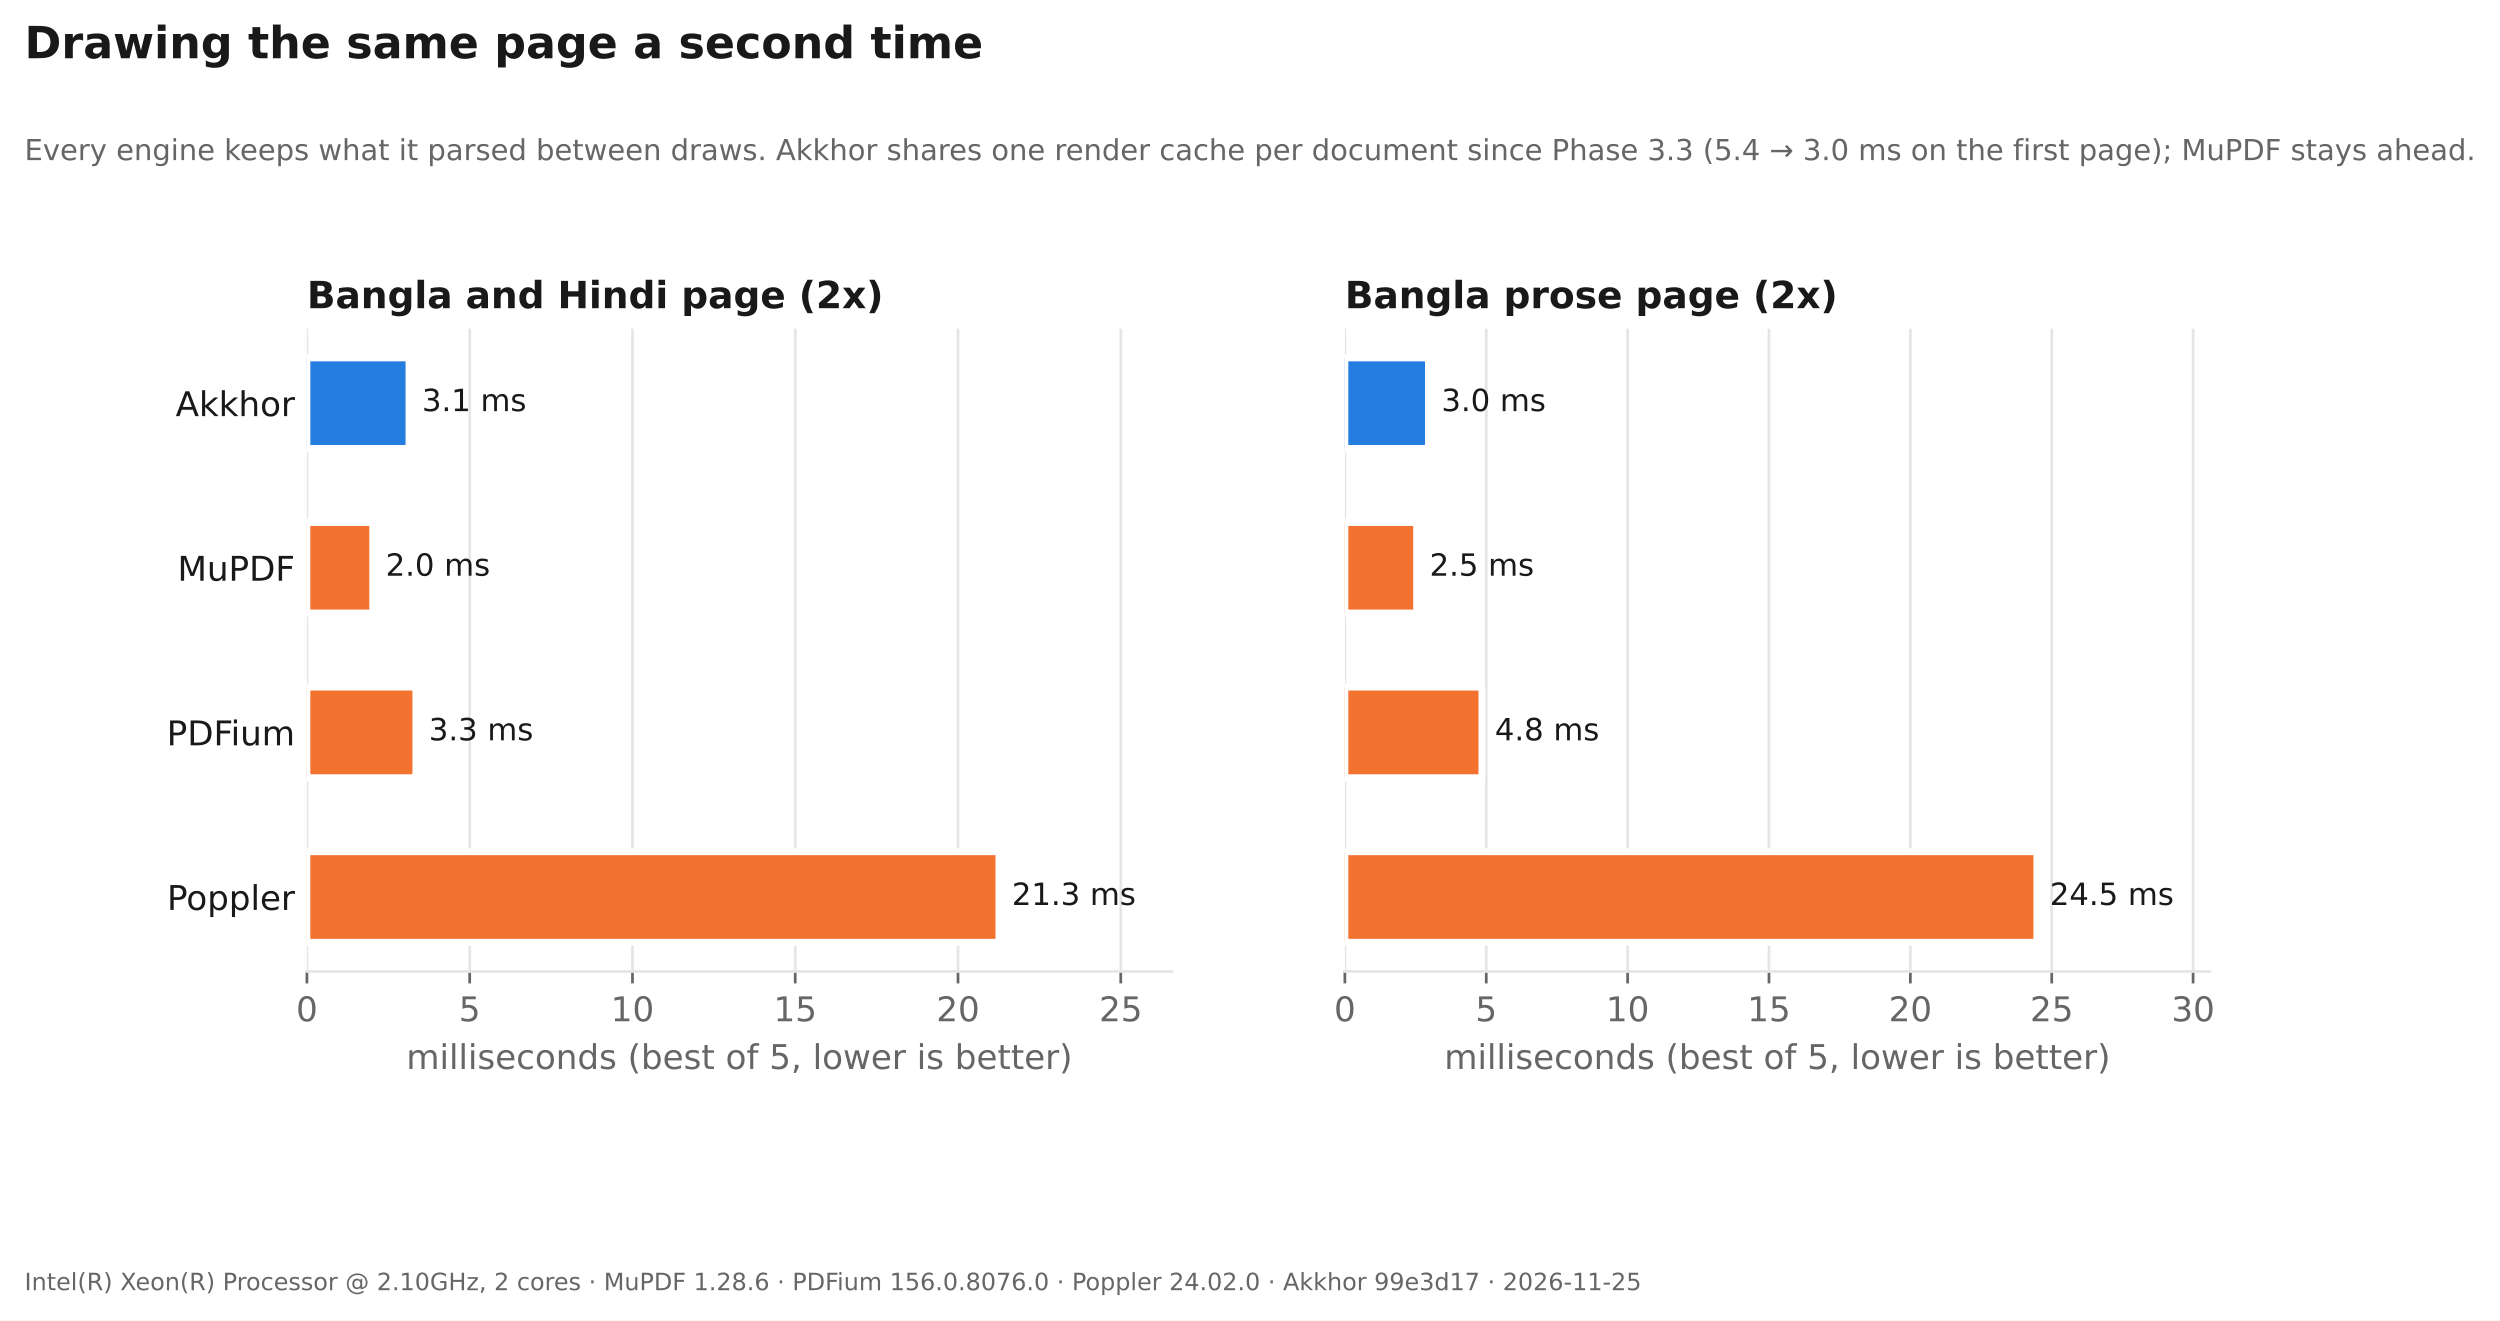
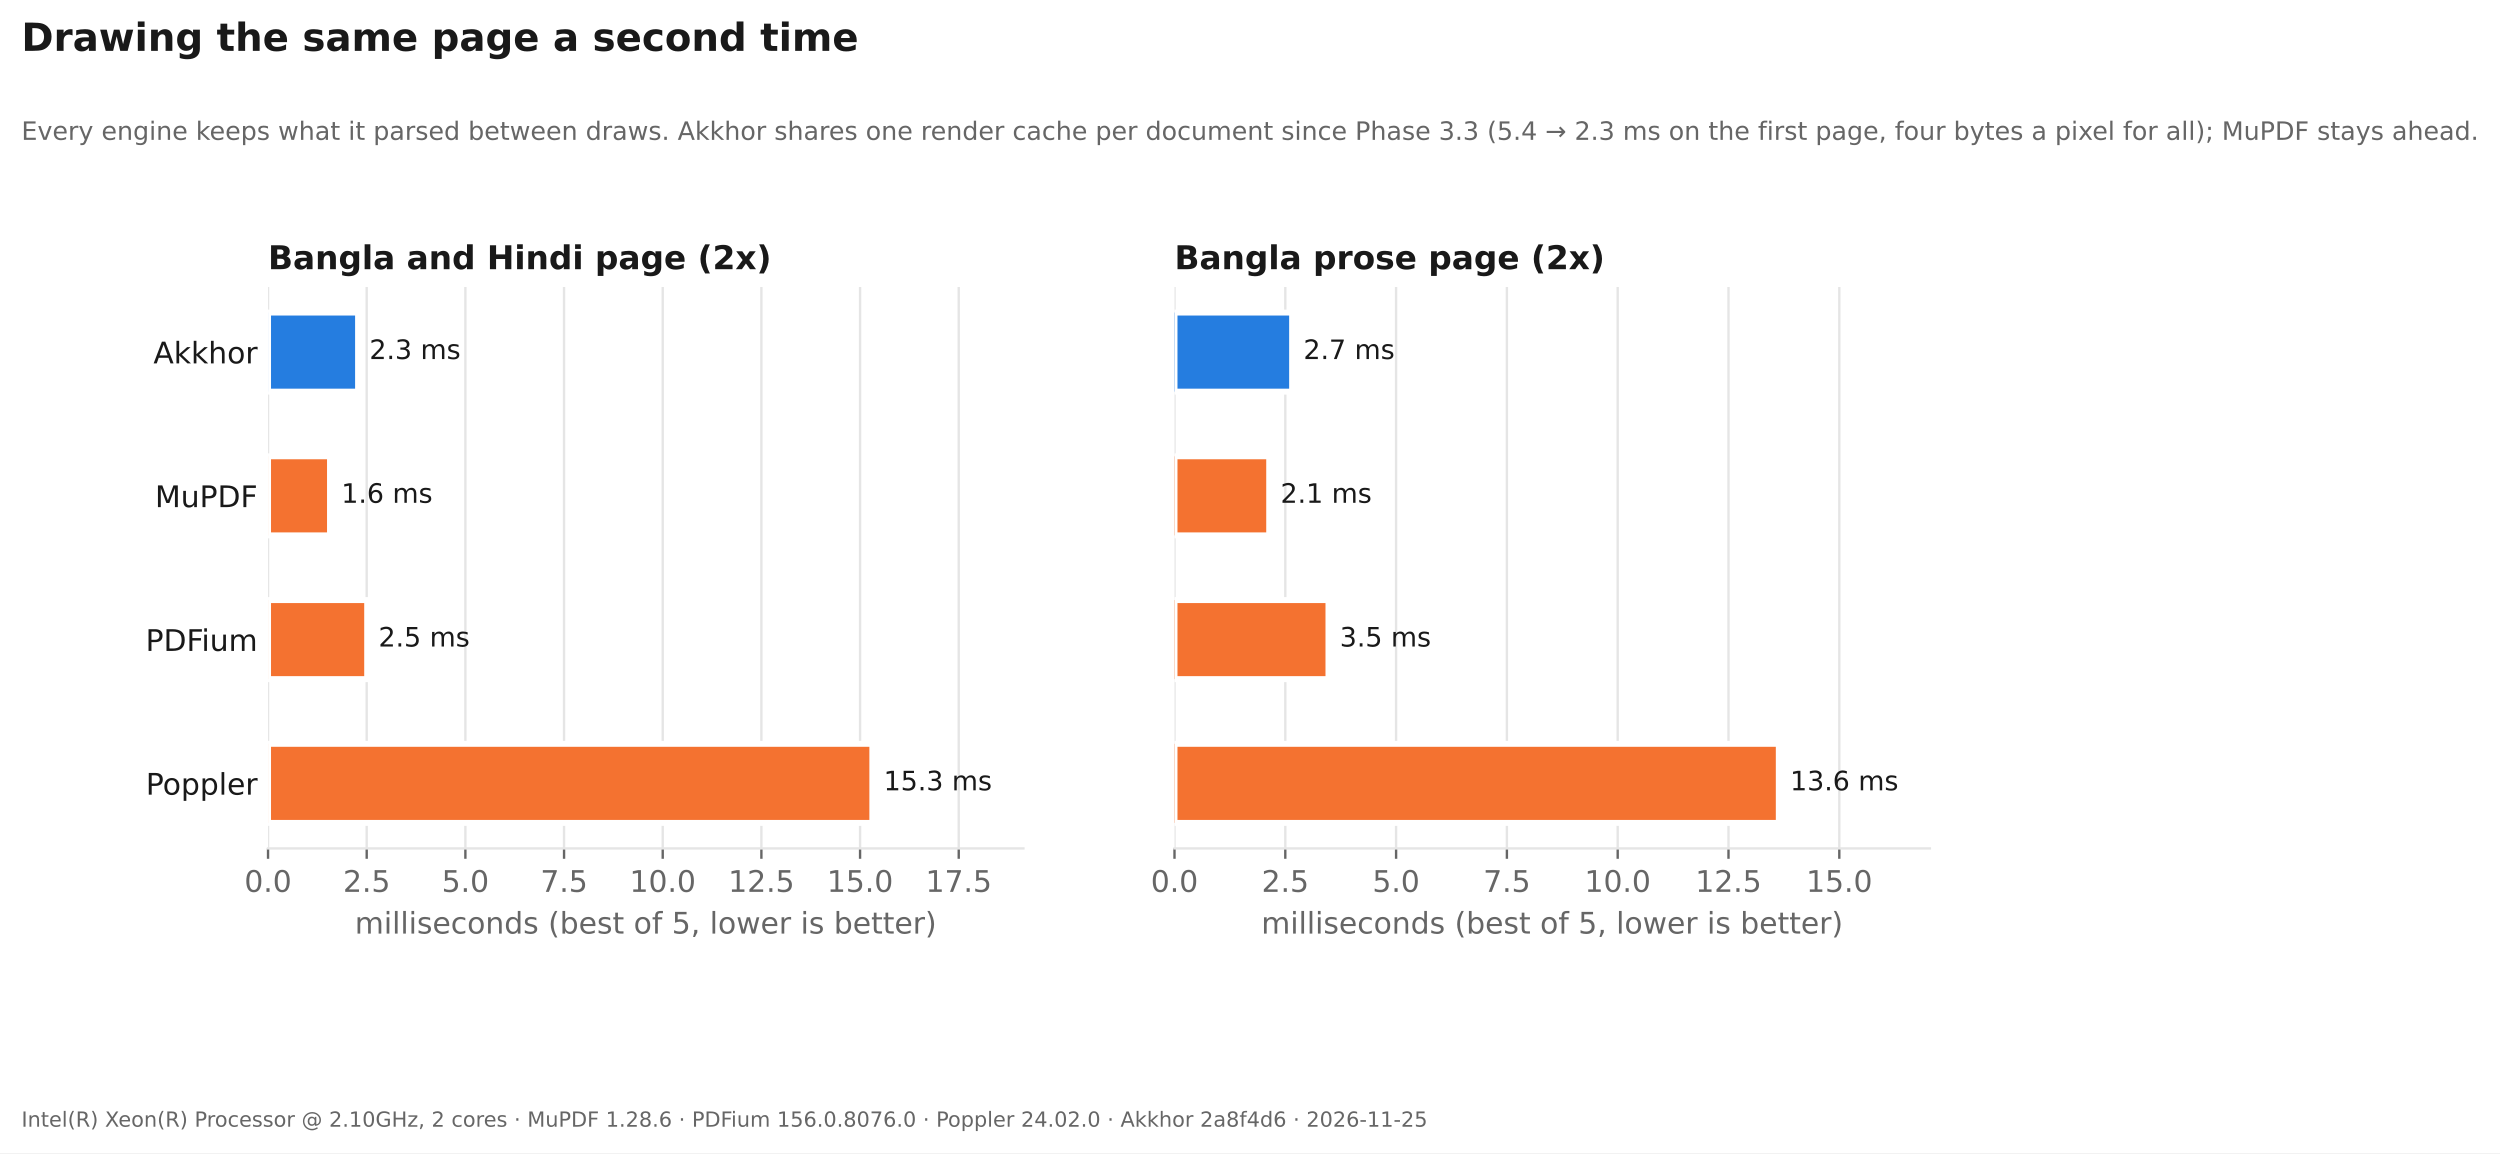
- <svg xmlns="http://www.w3.org/2000/svg" xmlns:xlink="http://www.w3.org/1999/xlink" width="733.084pt" height="387.202pt" viewBox="0 0 733.084 387.202" version="1.1">
+ <svg xmlns="http://www.w3.org/2000/svg" xmlns:xlink="http://www.w3.org/1999/xlink" width="839.433pt" height="387.202pt" viewBox="0 0 839.433 387.202" version="1.1">
  <defs>
    <style type="text/css">*{stroke-linejoin: round; stroke-linecap: butt}</style>
  </defs>
  <g id="figure_1">
    <g id="patch_1">
-       <path d="M 0 387.202  L 733.084 387.202  L 733.084 0  L 0 0  z " style="fill: #ffffff" />
+       <path d="M 0 387.202  L 839.433 387.202  L 839.433 0  L 0 0  z " style="fill: #ffffff" />
    </g>
    <g id="axes_1">
      <g id="patch_2">
        <path d="M 90 284.873  L 343.636 284.873  L 343.636 96.377  L 90 96.377  z " style="fill: #ffffff" />
      </g>
      <g id="matplotlib.axis_1">
        <g id="xtick_1">
          <g id="line2d_1">
-             <path d="M 90 284.873  L 90 96.377  " clip-path="url(#p8ed95394bb)" style="fill: none; stroke: #e5e5e5; stroke-width: 0.8; stroke-linecap: square" />
+             <path d="M 90 284.873  L 90 96.377  " clip-path="url(#p87716266fd)" style="fill: none; stroke: #e5e5e5; stroke-width: 0.8; stroke-linecap: square" />
          </g>
          <g id="line2d_2">
            <defs>
-               <path id="m7c9f6cf512" d="M 0 0  L 0 3.5  " style="stroke: #666666; stroke-width: 0.8" />
+               <path id="m1a28dc8192" d="M 0 0  L 0 3.5  " style="stroke: #666666; stroke-width: 0.8" />
            </defs>
            <g>
-               <use xlink:href="#m7c9f6cf512" x="90" y="284.873" style="fill: #666666; stroke: #666666; stroke-width: 0.8" />
+               <use xlink:href="#m1a28dc8192" x="90" y="284.873" style="fill: #666666; stroke: #666666; stroke-width: 0.8" />
            </g>
          </g>
          <g id="text_1">
-             <text style="font-size: 10px; font-family: 'DejaVu Sans'; text-anchor: middle; fill: #666666" x="90" y="299.471" transform="rotate(-0 90 299.4707)">0</text>
+             <text style="font-size: 10px; font-family: 'DejaVu Sans'; text-anchor: middle; fill: #666666" x="90" y="299.471" transform="rotate(-0 90 299.4707)">0.0</text>
          </g>
        </g>
        <g id="xtick_2">
          <g id="line2d_3">
-             <path d="M 137.73 284.873  L 137.73 96.377  " clip-path="url(#p8ed95394bb)" style="fill: none; stroke: #e5e5e5; stroke-width: 0.8; stroke-linecap: square" />
+             <path d="M 123.131 284.873  L 123.131 96.377  " clip-path="url(#p87716266fd)" style="fill: none; stroke: #e5e5e5; stroke-width: 0.8; stroke-linecap: square" />
          </g>
          <g id="line2d_4">
            <g>
-               <use xlink:href="#m7c9f6cf512" x="137.73" y="284.873" style="fill: #666666; stroke: #666666; stroke-width: 0.8" />
+               <use xlink:href="#m1a28dc8192" x="123.131" y="284.873" style="fill: #666666; stroke: #666666; stroke-width: 0.8" />
            </g>
          </g>
          <g id="text_2">
-             <text style="font-size: 10px; font-family: 'DejaVu Sans'; text-anchor: middle; fill: #666666" x="137.73" y="299.471" transform="rotate(-0 137.7298 299.4707)">5</text>
+             <text style="font-size: 10px; font-family: 'DejaVu Sans'; text-anchor: middle; fill: #666666" x="123.131" y="299.471" transform="rotate(-0 123.1313 299.4707)">2.5</text>
          </g>
        </g>
        <g id="xtick_3">
          <g id="line2d_5">
-             <path d="M 185.46 284.873  L 185.46 96.377  " clip-path="url(#p8ed95394bb)" style="fill: none; stroke: #e5e5e5; stroke-width: 0.8; stroke-linecap: square" />
+             <path d="M 156.263 284.873  L 156.263 96.377  " clip-path="url(#p87716266fd)" style="fill: none; stroke: #e5e5e5; stroke-width: 0.8; stroke-linecap: square" />
          </g>
          <g id="line2d_6">
            <g>
-               <use xlink:href="#m7c9f6cf512" x="185.46" y="284.873" style="fill: #666666; stroke: #666666; stroke-width: 0.8" />
+               <use xlink:href="#m1a28dc8192" x="156.263" y="284.873" style="fill: #666666; stroke: #666666; stroke-width: 0.8" />
            </g>
          </g>
          <g id="text_3">
-             <text style="font-size: 10px; font-family: 'DejaVu Sans'; text-anchor: middle; fill: #666666" x="185.46" y="299.471" transform="rotate(-0 185.4597 299.4707)">10</text>
+             <text style="font-size: 10px; font-family: 'DejaVu Sans'; text-anchor: middle; fill: #666666" x="156.263" y="299.471" transform="rotate(-0 156.2625 299.4707)">5.0</text>
          </g>
        </g>
        <g id="xtick_4">
          <g id="line2d_7">
-             <path d="M 233.19 284.873  L 233.19 96.377  " clip-path="url(#p8ed95394bb)" style="fill: none; stroke: #e5e5e5; stroke-width: 0.8; stroke-linecap: square" />
+             <path d="M 189.394 284.873  L 189.394 96.377  " clip-path="url(#p87716266fd)" style="fill: none; stroke: #e5e5e5; stroke-width: 0.8; stroke-linecap: square" />
          </g>
          <g id="line2d_8">
            <g>
-               <use xlink:href="#m7c9f6cf512" x="233.19" y="284.873" style="fill: #666666; stroke: #666666; stroke-width: 0.8" />
+               <use xlink:href="#m1a28dc8192" x="189.394" y="284.873" style="fill: #666666; stroke: #666666; stroke-width: 0.8" />
            </g>
          </g>
          <g id="text_4">
-             <text style="font-size: 10px; font-family: 'DejaVu Sans'; text-anchor: middle; fill: #666666" x="233.19" y="299.471" transform="rotate(-0 233.1895 299.4707)">15</text>
+             <text style="font-size: 10px; font-family: 'DejaVu Sans'; text-anchor: middle; fill: #666666" x="189.394" y="299.471" transform="rotate(-0 189.3938 299.4707)">7.5</text>
          </g>
        </g>
        <g id="xtick_5">
          <g id="line2d_9">
-             <path d="M 280.919 284.873  L 280.919 96.377  " clip-path="url(#p8ed95394bb)" style="fill: none; stroke: #e5e5e5; stroke-width: 0.8; stroke-linecap: square" />
+             <path d="M 222.525 284.873  L 222.525 96.377  " clip-path="url(#p87716266fd)" style="fill: none; stroke: #e5e5e5; stroke-width: 0.8; stroke-linecap: square" />
          </g>
          <g id="line2d_10">
            <g>
-               <use xlink:href="#m7c9f6cf512" x="280.919" y="284.873" style="fill: #666666; stroke: #666666; stroke-width: 0.8" />
+               <use xlink:href="#m1a28dc8192" x="222.525" y="284.873" style="fill: #666666; stroke: #666666; stroke-width: 0.8" />
            </g>
          </g>
          <g id="text_5">
-             <text style="font-size: 10px; font-family: 'DejaVu Sans'; text-anchor: middle; fill: #666666" x="280.919" y="299.471" transform="rotate(-0 280.9194 299.4707)">20</text>
+             <text style="font-size: 10px; font-family: 'DejaVu Sans'; text-anchor: middle; fill: #666666" x="222.525" y="299.471" transform="rotate(-0 222.525 299.4707)">10.0</text>
          </g>
        </g>
        <g id="xtick_6">
          <g id="line2d_11">
-             <path d="M 328.649 284.873  L 328.649 96.377  " clip-path="url(#p8ed95394bb)" style="fill: none; stroke: #e5e5e5; stroke-width: 0.8; stroke-linecap: square" />
+             <path d="M 255.656 284.873  L 255.656 96.377  " clip-path="url(#p87716266fd)" style="fill: none; stroke: #e5e5e5; stroke-width: 0.8; stroke-linecap: square" />
          </g>
          <g id="line2d_12">
            <g>
-               <use xlink:href="#m7c9f6cf512" x="328.649" y="284.873" style="fill: #666666; stroke: #666666; stroke-width: 0.8" />
+               <use xlink:href="#m1a28dc8192" x="255.656" y="284.873" style="fill: #666666; stroke: #666666; stroke-width: 0.8" />
            </g>
          </g>
          <g id="text_6">
-             <text style="font-size: 10px; font-family: 'DejaVu Sans'; text-anchor: middle; fill: #666666" x="328.649" y="299.471" transform="rotate(-0 328.6492 299.4707)">25</text>
-           </g>
-         </g>
-         <g id="text_7">
+             <text style="font-size: 10px; font-family: 'DejaVu Sans'; text-anchor: middle; fill: #666666" x="255.656" y="299.471" transform="rotate(-0 255.6563 299.4707)">12.5</text>
+           </g>
+         </g>
+         <g id="xtick_7">
+           <g id="line2d_13">
+             <path d="M 288.788 284.873  L 288.788 96.377  " clip-path="url(#p87716266fd)" style="fill: none; stroke: #e5e5e5; stroke-width: 0.8; stroke-linecap: square" />
+           </g>
+           <g id="line2d_14">
+             <g>
+               <use xlink:href="#m1a28dc8192" x="288.788" y="284.873" style="fill: #666666; stroke: #666666; stroke-width: 0.8" />
+             </g>
+           </g>
+           <g id="text_7">
+             <text style="font-size: 10px; font-family: 'DejaVu Sans'; text-anchor: middle; fill: #666666" x="288.788" y="299.471" transform="rotate(-0 288.7876 299.4707)">15.0</text>
+           </g>
+         </g>
+         <g id="xtick_8">
+           <g id="line2d_15">
+             <path d="M 321.919 284.873  L 321.919 96.377  " clip-path="url(#p87716266fd)" style="fill: none; stroke: #e5e5e5; stroke-width: 0.8; stroke-linecap: square" />
+           </g>
+           <g id="line2d_16">
+             <g>
+               <use xlink:href="#m1a28dc8192" x="321.919" y="284.873" style="fill: #666666; stroke: #666666; stroke-width: 0.8" />
+             </g>
+           </g>
+           <g id="text_8">
+             <text style="font-size: 10px; font-family: 'DejaVu Sans'; text-anchor: middle; fill: #666666" x="321.919" y="299.471" transform="rotate(-0 321.9188 299.4707)">17.5</text>
+           </g>
+         </g>
+         <g id="text_9">
          <text style="font-size: 10px; font-family: 'DejaVu Sans'; text-anchor: middle; fill: #666666" x="216.818" y="313.471" transform="rotate(-0 216.8182 313.4715)">milliseconds (best of 5, lower is better)</text>
        </g>
      </g>
      <g id="matplotlib.axis_2">
        <g id="ytick_1">
-           <g id="line2d_13" />
-           <g id="text_8">
+           <g id="line2d_17" />
+           <g id="text_10">
            <text style="font-size: 10px; font-family: 'DejaVu Sans'; text-anchor: end; fill: #191919" x="86.5" y="122.019" transform="rotate(-0 86.5 122.0186)">Akkhor</text>
          </g>
        </g>
        <g id="ytick_2">
-           <g id="line2d_14" />
-           <g id="text_9">
+           <g id="line2d_18" />
+           <g id="text_11">
            <text style="font-size: 10px; font-family: 'DejaVu Sans'; text-anchor: end; fill: #191919" x="86.5" y="170.289" transform="rotate(-0 86.5 170.2886)">MuPDF</text>
          </g>
        </g>
        <g id="ytick_3">
-           <g id="line2d_15" />
-           <g id="text_10">
+           <g id="line2d_19" />
+           <g id="text_12">
            <text style="font-size: 10px; font-family: 'DejaVu Sans'; text-anchor: end; fill: #191919" x="86.5" y="218.559" transform="rotate(-0 86.5 218.5594)">PDFium</text>
          </g>
        </g>
        <g id="ytick_4">
-           <g id="line2d_16" />
-           <g id="text_11">
+           <g id="line2d_20" />
+           <g id="text_13">
            <text style="font-size: 10px; font-family: 'DejaVu Sans'; text-anchor: end; fill: #191919" x="86.5" y="266.83" transform="rotate(-0 86.5 266.8299)">Poppler</text>
          </g>
        </g>
      </g>
      <g id="patch_3">
-         <path d="M 90 131.494  L 119.927 131.494  L 119.927 104.945  L 90 104.945  z " clip-path="url(#p8ed95394bb)" style="fill: #257de0; stroke: #ffffff; stroke-width: 2; stroke-linejoin: miter" />
+         <path d="M 90 131.494  L 120.229 131.494  L 120.229 104.945  L 90 104.945  z " clip-path="url(#p87716266fd)" style="fill: #257de0; stroke: #ffffff; stroke-width: 2; stroke-linejoin: miter" />
      </g>
      <g id="patch_4">
-         <path d="M 90 179.764  L 109.283 179.764  L 109.283 153.215  L 90 153.215  z " clip-path="url(#p8ed95394bb)" style="fill: #f47230; stroke: #ffffff; stroke-width: 2; stroke-linejoin: miter" />
+         <path d="M 90 179.764  L 110.806 179.764  L 110.806 153.215  L 90 153.215  z " clip-path="url(#p87716266fd)" style="fill: #f47230; stroke: #ffffff; stroke-width: 2; stroke-linejoin: miter" />
      </g>
      <g id="patch_5">
-         <path d="M 90 228.035  L 121.941 228.035  L 121.941 201.486  L 90 201.486  z " clip-path="url(#p8ed95394bb)" style="fill: #f47230; stroke: #ffffff; stroke-width: 2; stroke-linejoin: miter" />
+         <path d="M 90 228.035  L 123.29 228.035  L 123.29 201.486  L 90 201.486  z " clip-path="url(#p87716266fd)" style="fill: #f47230; stroke: #ffffff; stroke-width: 2; stroke-linejoin: miter" />
      </g>
      <g id="patch_6">
-         <path d="M 90 276.305  L 292.909 276.305  L 292.909 249.756  L 90 249.756  z " clip-path="url(#p8ed95394bb)" style="fill: #f47230; stroke: #ffffff; stroke-width: 2; stroke-linejoin: miter" />
+         <path d="M 90 276.305  L 292.909 276.305  L 292.909 249.756  L 90 249.756  z " clip-path="url(#p87716266fd)" style="fill: #f47230; stroke: #ffffff; stroke-width: 2; stroke-linejoin: miter" />
      </g>
      <g id="patch_7">
        <path d="M 90 284.873  L 343.636 284.873  " style="fill: none; stroke: #e5e5e5; stroke-width: 0.8; stroke-linejoin: miter; stroke-linecap: square" />
      </g>
-       <g id="text_12">
-         <text style="font-size: 9px; font-family: 'DejaVu Sans'; text-anchor: start; fill: #191919" x="123.731" y="120.557" transform="rotate(-0 123.7312 120.5573)">3.1 ms</text>
-       </g>
-       <g id="text_13">
-         <text style="font-size: 9px; font-family: 'DejaVu Sans'; text-anchor: start; fill: #191919" x="113.087" y="168.828" transform="rotate(-0 113.0874 168.8277)">2.0 ms</text>
-       </g>
      <g id="text_14">
-         <text style="font-size: 9px; font-family: 'DejaVu Sans'; text-anchor: start; fill: #191919" x="125.745" y="217.098" transform="rotate(-0 125.7454 217.0981)">3.3 ms</text>
+         <text style="font-size: 9px; font-family: 'DejaVu Sans'; text-anchor: start; fill: #191919" x="124.034" y="120.557" transform="rotate(-0 124.0335 120.5573)">2.3 ms</text>
      </g>
      <g id="text_15">
-         <text style="font-size: 9px; font-family: 'DejaVu Sans'; text-anchor: start; fill: #191919" x="296.714" y="265.369" transform="rotate(-0 296.7136 265.3685)">21.3 ms</text>
+         <text style="font-size: 9px; font-family: 'DejaVu Sans'; text-anchor: start; fill: #191919" x="114.611" y="168.828" transform="rotate(-0 114.611 168.8277)">1.6 ms</text>
      </g>
      <g id="text_16">
+         <text style="font-size: 9px; font-family: 'DejaVu Sans'; text-anchor: start; fill: #191919" x="127.095" y="217.098" transform="rotate(-0 127.0948 217.0981)">2.5 ms</text>
+       </g>
+       <g id="text_17">
+         <text style="font-size: 9px; font-family: 'DejaVu Sans'; text-anchor: start; fill: #191919" x="296.714" y="265.369" transform="rotate(-0 296.7136 265.3685)">15.3 ms</text>
+       </g>
+       <g id="text_18">
        <text style="font-weight: 700; font-size: 11px; font-family: 'DejaVu Sans'; text-anchor: start; fill: #191919" x="90" y="90.377" transform="rotate(-0 90 90.37702)">Bangla and Hindi page (2x)</text>
      </g>
    </g>
    <g id="axes_2">
      <g id="patch_8">
        <path d="M 394.364 284.873  L 648 284.873  L 648 96.377  L 394.364 96.377  z " style="fill: #ffffff" />
      </g>
      <g id="matplotlib.axis_3">
-         <g id="xtick_7">
-           <g id="line2d_17">
-             <path d="M 394.364 284.873  L 394.364 96.377  " clip-path="url(#pd9675046eb)" style="fill: none; stroke: #e5e5e5; stroke-width: 0.8; stroke-linecap: square" />
-           </g>
-           <g id="line2d_18">
-             <g>
-               <use xlink:href="#m7c9f6cf512" x="394.364" y="284.873" style="fill: #666666; stroke: #666666; stroke-width: 0.8" />
-             </g>
-           </g>
-           <g id="text_17">
-             <text style="font-size: 10px; font-family: 'DejaVu Sans'; text-anchor: middle; fill: #666666" x="394.364" y="299.471" transform="rotate(-0 394.3636 299.4707)">0</text>
-           </g>
-         </g>
-         <g id="xtick_8">
-           <g id="line2d_19">
-             <path d="M 435.818 284.873  L 435.818 96.377  " clip-path="url(#pd9675046eb)" style="fill: none; stroke: #e5e5e5; stroke-width: 0.8; stroke-linecap: square" />
-           </g>
-           <g id="line2d_20">
-             <g>
-               <use xlink:href="#m7c9f6cf512" x="435.818" y="284.873" style="fill: #666666; stroke: #666666; stroke-width: 0.8" />
-             </g>
-           </g>
-           <g id="text_18">
-             <text style="font-size: 10px; font-family: 'DejaVu Sans'; text-anchor: middle; fill: #666666" x="435.818" y="299.471" transform="rotate(-0 435.8176 299.4707)">5</text>
-           </g>
-         </g>
        <g id="xtick_9">
          <g id="line2d_21">
-             <path d="M 477.272 284.873  L 477.272 96.377  " clip-path="url(#pd9675046eb)" style="fill: none; stroke: #e5e5e5; stroke-width: 0.8; stroke-linecap: square" />
+             <path d="M 394.364 284.873  L 394.364 96.377  " clip-path="url(#p0b3029e7f9)" style="fill: none; stroke: #e5e5e5; stroke-width: 0.8; stroke-linecap: square" />
          </g>
          <g id="line2d_22">
            <g>
-               <use xlink:href="#m7c9f6cf512" x="477.272" y="284.873" style="fill: #666666; stroke: #666666; stroke-width: 0.8" />
+               <use xlink:href="#m1a28dc8192" x="394.364" y="284.873" style="fill: #666666; stroke: #666666; stroke-width: 0.8" />
            </g>
          </g>
          <g id="text_19">
-             <text style="font-size: 10px; font-family: 'DejaVu Sans'; text-anchor: middle; fill: #666666" x="477.272" y="299.471" transform="rotate(-0 477.2717 299.4707)">10</text>
+             <text style="font-size: 10px; font-family: 'DejaVu Sans'; text-anchor: middle; fill: #666666" x="394.364" y="299.471" transform="rotate(-0 394.3636 299.4707)">0.0</text>
          </g>
        </g>
        <g id="xtick_10">
          <g id="line2d_23">
-             <path d="M 518.726 284.873  L 518.726 96.377  " clip-path="url(#pd9675046eb)" style="fill: none; stroke: #e5e5e5; stroke-width: 0.8; stroke-linecap: square" />
+             <path d="M 431.567 284.873  L 431.567 96.377  " clip-path="url(#p0b3029e7f9)" style="fill: none; stroke: #e5e5e5; stroke-width: 0.8; stroke-linecap: square" />
          </g>
          <g id="line2d_24">
            <g>
-               <use xlink:href="#m7c9f6cf512" x="518.726" y="284.873" style="fill: #666666; stroke: #666666; stroke-width: 0.8" />
+               <use xlink:href="#m1a28dc8192" x="431.567" y="284.873" style="fill: #666666; stroke: #666666; stroke-width: 0.8" />
            </g>
          </g>
          <g id="text_20">
-             <text style="font-size: 10px; font-family: 'DejaVu Sans'; text-anchor: middle; fill: #666666" x="518.726" y="299.471" transform="rotate(-0 518.7257 299.4707)">15</text>
+             <text style="font-size: 10px; font-family: 'DejaVu Sans'; text-anchor: middle; fill: #666666" x="431.567" y="299.471" transform="rotate(-0 431.5674 299.4707)">2.5</text>
          </g>
        </g>
        <g id="xtick_11">
          <g id="line2d_25">
-             <path d="M 560.18 284.873  L 560.18 96.377  " clip-path="url(#pd9675046eb)" style="fill: none; stroke: #e5e5e5; stroke-width: 0.8; stroke-linecap: square" />
+             <path d="M 468.771 284.873  L 468.771 96.377  " clip-path="url(#p0b3029e7f9)" style="fill: none; stroke: #e5e5e5; stroke-width: 0.8; stroke-linecap: square" />
          </g>
          <g id="line2d_26">
            <g>
-               <use xlink:href="#m7c9f6cf512" x="560.18" y="284.873" style="fill: #666666; stroke: #666666; stroke-width: 0.8" />
+               <use xlink:href="#m1a28dc8192" x="468.771" y="284.873" style="fill: #666666; stroke: #666666; stroke-width: 0.8" />
            </g>
          </g>
          <g id="text_21">
-             <text style="font-size: 10px; font-family: 'DejaVu Sans'; text-anchor: middle; fill: #666666" x="560.18" y="299.471" transform="rotate(-0 560.1797 299.4707)">20</text>
+             <text style="font-size: 10px; font-family: 'DejaVu Sans'; text-anchor: middle; fill: #666666" x="468.771" y="299.471" transform="rotate(-0 468.7711 299.4707)">5.0</text>
          </g>
        </g>
        <g id="xtick_12">
          <g id="line2d_27">
-             <path d="M 601.634 284.873  L 601.634 96.377  " clip-path="url(#pd9675046eb)" style="fill: none; stroke: #e5e5e5; stroke-width: 0.8; stroke-linecap: square" />
+             <path d="M 505.975 284.873  L 505.975 96.377  " clip-path="url(#p0b3029e7f9)" style="fill: none; stroke: #e5e5e5; stroke-width: 0.8; stroke-linecap: square" />
          </g>
          <g id="line2d_28">
            <g>
-               <use xlink:href="#m7c9f6cf512" x="601.634" y="284.873" style="fill: #666666; stroke: #666666; stroke-width: 0.8" />
+               <use xlink:href="#m1a28dc8192" x="505.975" y="284.873" style="fill: #666666; stroke: #666666; stroke-width: 0.8" />
            </g>
          </g>
          <g id="text_22">
-             <text style="font-size: 10px; font-family: 'DejaVu Sans'; text-anchor: middle; fill: #666666" x="601.634" y="299.471" transform="rotate(-0 601.6337 299.4707)">25</text>
+             <text style="font-size: 10px; font-family: 'DejaVu Sans'; text-anchor: middle; fill: #666666" x="505.975" y="299.471" transform="rotate(-0 505.9748 299.4707)">7.5</text>
          </g>
        </g>
        <g id="xtick_13">
          <g id="line2d_29">
-             <path d="M 643.088 284.873  L 643.088 96.377  " clip-path="url(#pd9675046eb)" style="fill: none; stroke: #e5e5e5; stroke-width: 0.8; stroke-linecap: square" />
+             <path d="M 543.179 284.873  L 543.179 96.377  " clip-path="url(#p0b3029e7f9)" style="fill: none; stroke: #e5e5e5; stroke-width: 0.8; stroke-linecap: square" />
          </g>
          <g id="line2d_30">
            <g>
-               <use xlink:href="#m7c9f6cf512" x="643.088" y="284.873" style="fill: #666666; stroke: #666666; stroke-width: 0.8" />
+               <use xlink:href="#m1a28dc8192" x="543.179" y="284.873" style="fill: #666666; stroke: #666666; stroke-width: 0.8" />
            </g>
          </g>
          <g id="text_23">
-             <text style="font-size: 10px; font-family: 'DejaVu Sans'; text-anchor: middle; fill: #666666" x="643.088" y="299.471" transform="rotate(-0 643.0877 299.4707)">30</text>
-           </g>
-         </g>
-         <g id="text_24">
+             <text style="font-size: 10px; font-family: 'DejaVu Sans'; text-anchor: middle; fill: #666666" x="543.179" y="299.471" transform="rotate(-0 543.1785 299.4707)">10.0</text>
+           </g>
+         </g>
+         <g id="xtick_14">
+           <g id="line2d_31">
+             <path d="M 580.382 284.873  L 580.382 96.377  " clip-path="url(#p0b3029e7f9)" style="fill: none; stroke: #e5e5e5; stroke-width: 0.8; stroke-linecap: square" />
+           </g>
+           <g id="line2d_32">
+             <g>
+               <use xlink:href="#m1a28dc8192" x="580.382" y="284.873" style="fill: #666666; stroke: #666666; stroke-width: 0.8" />
+             </g>
+           </g>
+           <g id="text_24">
+             <text style="font-size: 10px; font-family: 'DejaVu Sans'; text-anchor: middle; fill: #666666" x="580.382" y="299.471" transform="rotate(-0 580.3822 299.4707)">12.5</text>
+           </g>
+         </g>
+         <g id="xtick_15">
+           <g id="line2d_33">
+             <path d="M 617.586 284.873  L 617.586 96.377  " clip-path="url(#p0b3029e7f9)" style="fill: none; stroke: #e5e5e5; stroke-width: 0.8; stroke-linecap: square" />
+           </g>
+           <g id="line2d_34">
+             <g>
+               <use xlink:href="#m1a28dc8192" x="617.586" y="284.873" style="fill: #666666; stroke: #666666; stroke-width: 0.8" />
+             </g>
+           </g>
+           <g id="text_25">
+             <text style="font-size: 10px; font-family: 'DejaVu Sans'; text-anchor: middle; fill: #666666" x="617.586" y="299.471" transform="rotate(-0 617.586 299.4707)">15.0</text>
+           </g>
+         </g>
+         <g id="text_26">
          <text style="font-size: 10px; font-family: 'DejaVu Sans'; text-anchor: middle; fill: #666666" x="521.182" y="313.471" transform="rotate(-0 521.1818 313.4715)">milliseconds (best of 5, lower is better)</text>
        </g>
      </g>
      <g id="matplotlib.axis_4">
        <g id="ytick_5">
-           <g id="line2d_31" />
+           <g id="line2d_35" />
        </g>
        <g id="ytick_6">
-           <g id="line2d_32" />
+           <g id="line2d_36" />
        </g>
        <g id="ytick_7">
-           <g id="line2d_33" />
+           <g id="line2d_37" />
        </g>
        <g id="ytick_8">
-           <g id="line2d_34" />
+           <g id="line2d_38" />
        </g>
      </g>
      <g id="patch_9">
-         <path d="M 394.364 131.494  L 418.863 131.494  L 418.863 104.945  L 394.364 104.945  z " clip-path="url(#pd9675046eb)" style="fill: #257de0; stroke: #ffffff; stroke-width: 2; stroke-linejoin: miter" />
+         <path d="M 394.364 131.494  L 433.859 131.494  L 433.859 104.945  L 394.364 104.945  z " clip-path="url(#p0b3029e7f9)" style="fill: #257de0; stroke: #ffffff; stroke-width: 2; stroke-linejoin: miter" />
      </g>
      <g id="patch_10">
-         <path d="M 394.364 179.764  L 415.397 179.764  L 415.397 153.215  L 394.364 153.215  z " clip-path="url(#pd9675046eb)" style="fill: #f47230; stroke: #ffffff; stroke-width: 2; stroke-linejoin: miter" />
+         <path d="M 394.364 179.764  L 426.165 179.764  L 426.165 153.215  L 394.364 153.215  z " clip-path="url(#p0b3029e7f9)" style="fill: #f47230; stroke: #ffffff; stroke-width: 2; stroke-linejoin: miter" />
      </g>
      <g id="patch_11">
-         <path d="M 394.364 228.035  L 434.541 228.035  L 434.541 201.486  L 394.364 201.486  z " clip-path="url(#pd9675046eb)" style="fill: #f47230; stroke: #ffffff; stroke-width: 2; stroke-linejoin: miter" />
+         <path d="M 394.364 228.035  L 446.062 228.035  L 446.062 201.486  L 394.364 201.486  z " clip-path="url(#p0b3029e7f9)" style="fill: #f47230; stroke: #ffffff; stroke-width: 2; stroke-linejoin: miter" />
      </g>
      <g id="patch_12">
-         <path d="M 394.364 276.305  L 597.273 276.305  L 597.273 249.756  L 394.364 249.756  z " clip-path="url(#pd9675046eb)" style="fill: #f47230; stroke: #ffffff; stroke-width: 2; stroke-linejoin: miter" />
+         <path d="M 394.364 276.305  L 597.273 276.305  L 597.273 249.756  L 394.364 249.756  z " clip-path="url(#p0b3029e7f9)" style="fill: #f47230; stroke: #ffffff; stroke-width: 2; stroke-linejoin: miter" />
      </g>
      <g id="patch_13">
        <path d="M 394.364 284.873  L 648 284.873  " style="fill: none; stroke: #e5e5e5; stroke-width: 0.8; stroke-linejoin: miter; stroke-linecap: square" />
      </g>
-       <g id="text_25">
-         <text style="font-size: 9px; font-family: 'DejaVu Sans'; text-anchor: start; fill: #191919" x="422.668" y="120.557" transform="rotate(-0 422.6675 120.5573)">3.0 ms</text>
-       </g>
-       <g id="text_26">
-         <text style="font-size: 9px; font-family: 'DejaVu Sans'; text-anchor: start; fill: #191919" x="419.202" y="168.828" transform="rotate(-0 419.2019 168.8277)">2.5 ms</text>
-       </g>
      <g id="text_27">
-         <text style="font-size: 9px; font-family: 'DejaVu Sans'; text-anchor: start; fill: #191919" x="438.345" y="217.098" transform="rotate(-0 438.3454 217.0981)">4.8 ms</text>
+         <text style="font-size: 9px; font-family: 'DejaVu Sans'; text-anchor: start; fill: #191919" x="437.664" y="120.557" transform="rotate(-0 437.6637 120.5573)">2.7 ms</text>
      </g>
      <g id="text_28">
-         <text style="font-size: 9px; font-family: 'DejaVu Sans'; text-anchor: start; fill: #191919" x="601.077" y="265.369" transform="rotate(-0 601.0773 265.3685)">24.5 ms</text>
+         <text style="font-size: 9px; font-family: 'DejaVu Sans'; text-anchor: start; fill: #191919" x="429.97" y="168.828" transform="rotate(-0 429.9699 168.8277)">2.1 ms</text>
      </g>
      <g id="text_29">
+         <text style="font-size: 9px; font-family: 'DejaVu Sans'; text-anchor: start; fill: #191919" x="449.866" y="217.098" transform="rotate(-0 449.8665 217.0981)">3.5 ms</text>
+       </g>
+       <g id="text_30">
+         <text style="font-size: 9px; font-family: 'DejaVu Sans'; text-anchor: start; fill: #191919" x="601.077" y="265.369" transform="rotate(-0 601.0773 265.3685)">13.6 ms</text>
+       </g>
+       <g id="text_31">
        <text style="font-weight: 700; font-size: 11px; font-family: 'DejaVu Sans'; text-anchor: start; fill: #191919" x="394.364" y="90.377" transform="rotate(-0 394.3636 90.37702)">Bangla prose page (2x)</text>
      </g>
    </g>
-     <g id="text_30">
+     <g id="text_32">
      <text style="font-weight: 700; font-size: 13px; font-family: 'DejaVu Sans'; text-anchor: start; fill: #191919" x="7.2" y="17.078" transform="rotate(-0 7.2 17.07797)">Drawing the same page a second time</text>
    </g>
-     <g id="text_31">
-       <text style="font-size: 8.5px; font-family: 'DejaVu Sans'; text-anchor: start; fill: #666666" x="7.2" y="46.959" transform="rotate(-0 7.2 46.95902)">Every engine keeps what it parsed between draws. Akkhor shares one render cache per document since Phase 3.3 (5.4 → 3.0 ms on the first page); MuPDF stays ahead.</text>
-     </g>
-     <g id="text_32">
-       <text style="font-size: 7px; font-family: 'DejaVu Sans'; text-anchor: start; fill: #666666" x="7.2" y="378.32" transform="rotate(-0 7.2 378.3199)">Intel(R) Xeon(R) Processor @ 2.10GHz, 2 cores · MuPDF 1.28.6 · PDFium 156.0.8076.0 · Poppler 24.02.0 · Akkhor 99e3d17 · 2026-11-25</text>
+     <g id="text_33">
+       <text style="font-size: 8.5px; font-family: 'DejaVu Sans'; text-anchor: start; fill: #666666" x="7.2" y="46.959" transform="rotate(-0 7.2 46.95902)">Every engine keeps what it parsed between draws. Akkhor shares one render cache per document since Phase 3.3 (5.4 → 2.3 ms on the first page, four bytes a pixel for all); MuPDF stays ahead.</text>
+     </g>
+     <g id="text_34">
+       <text style="font-size: 7px; font-family: 'DejaVu Sans'; text-anchor: start; fill: #666666" x="7.2" y="378.32" transform="rotate(-0 7.2 378.3199)">Intel(R) Xeon(R) Processor @ 2.10GHz, 2 cores · MuPDF 1.28.6 · PDFium 156.0.8076.0 · Poppler 24.02.0 · Akkhor 2a8f4d6 · 2026-11-25</text>
    </g>
  </g>
  <defs>
-     <clipPath id="p8ed95394bb">
+     <clipPath id="p87716266fd">
      <rect x="90" y="96.377" width="253.636" height="188.496" />
    </clipPath>
-     <clipPath id="pd9675046eb">
+     <clipPath id="p0b3029e7f9">
      <rect x="394.364" y="96.377" width="253.636" height="188.496" />
    </clipPath>
  </defs>
</svg>
